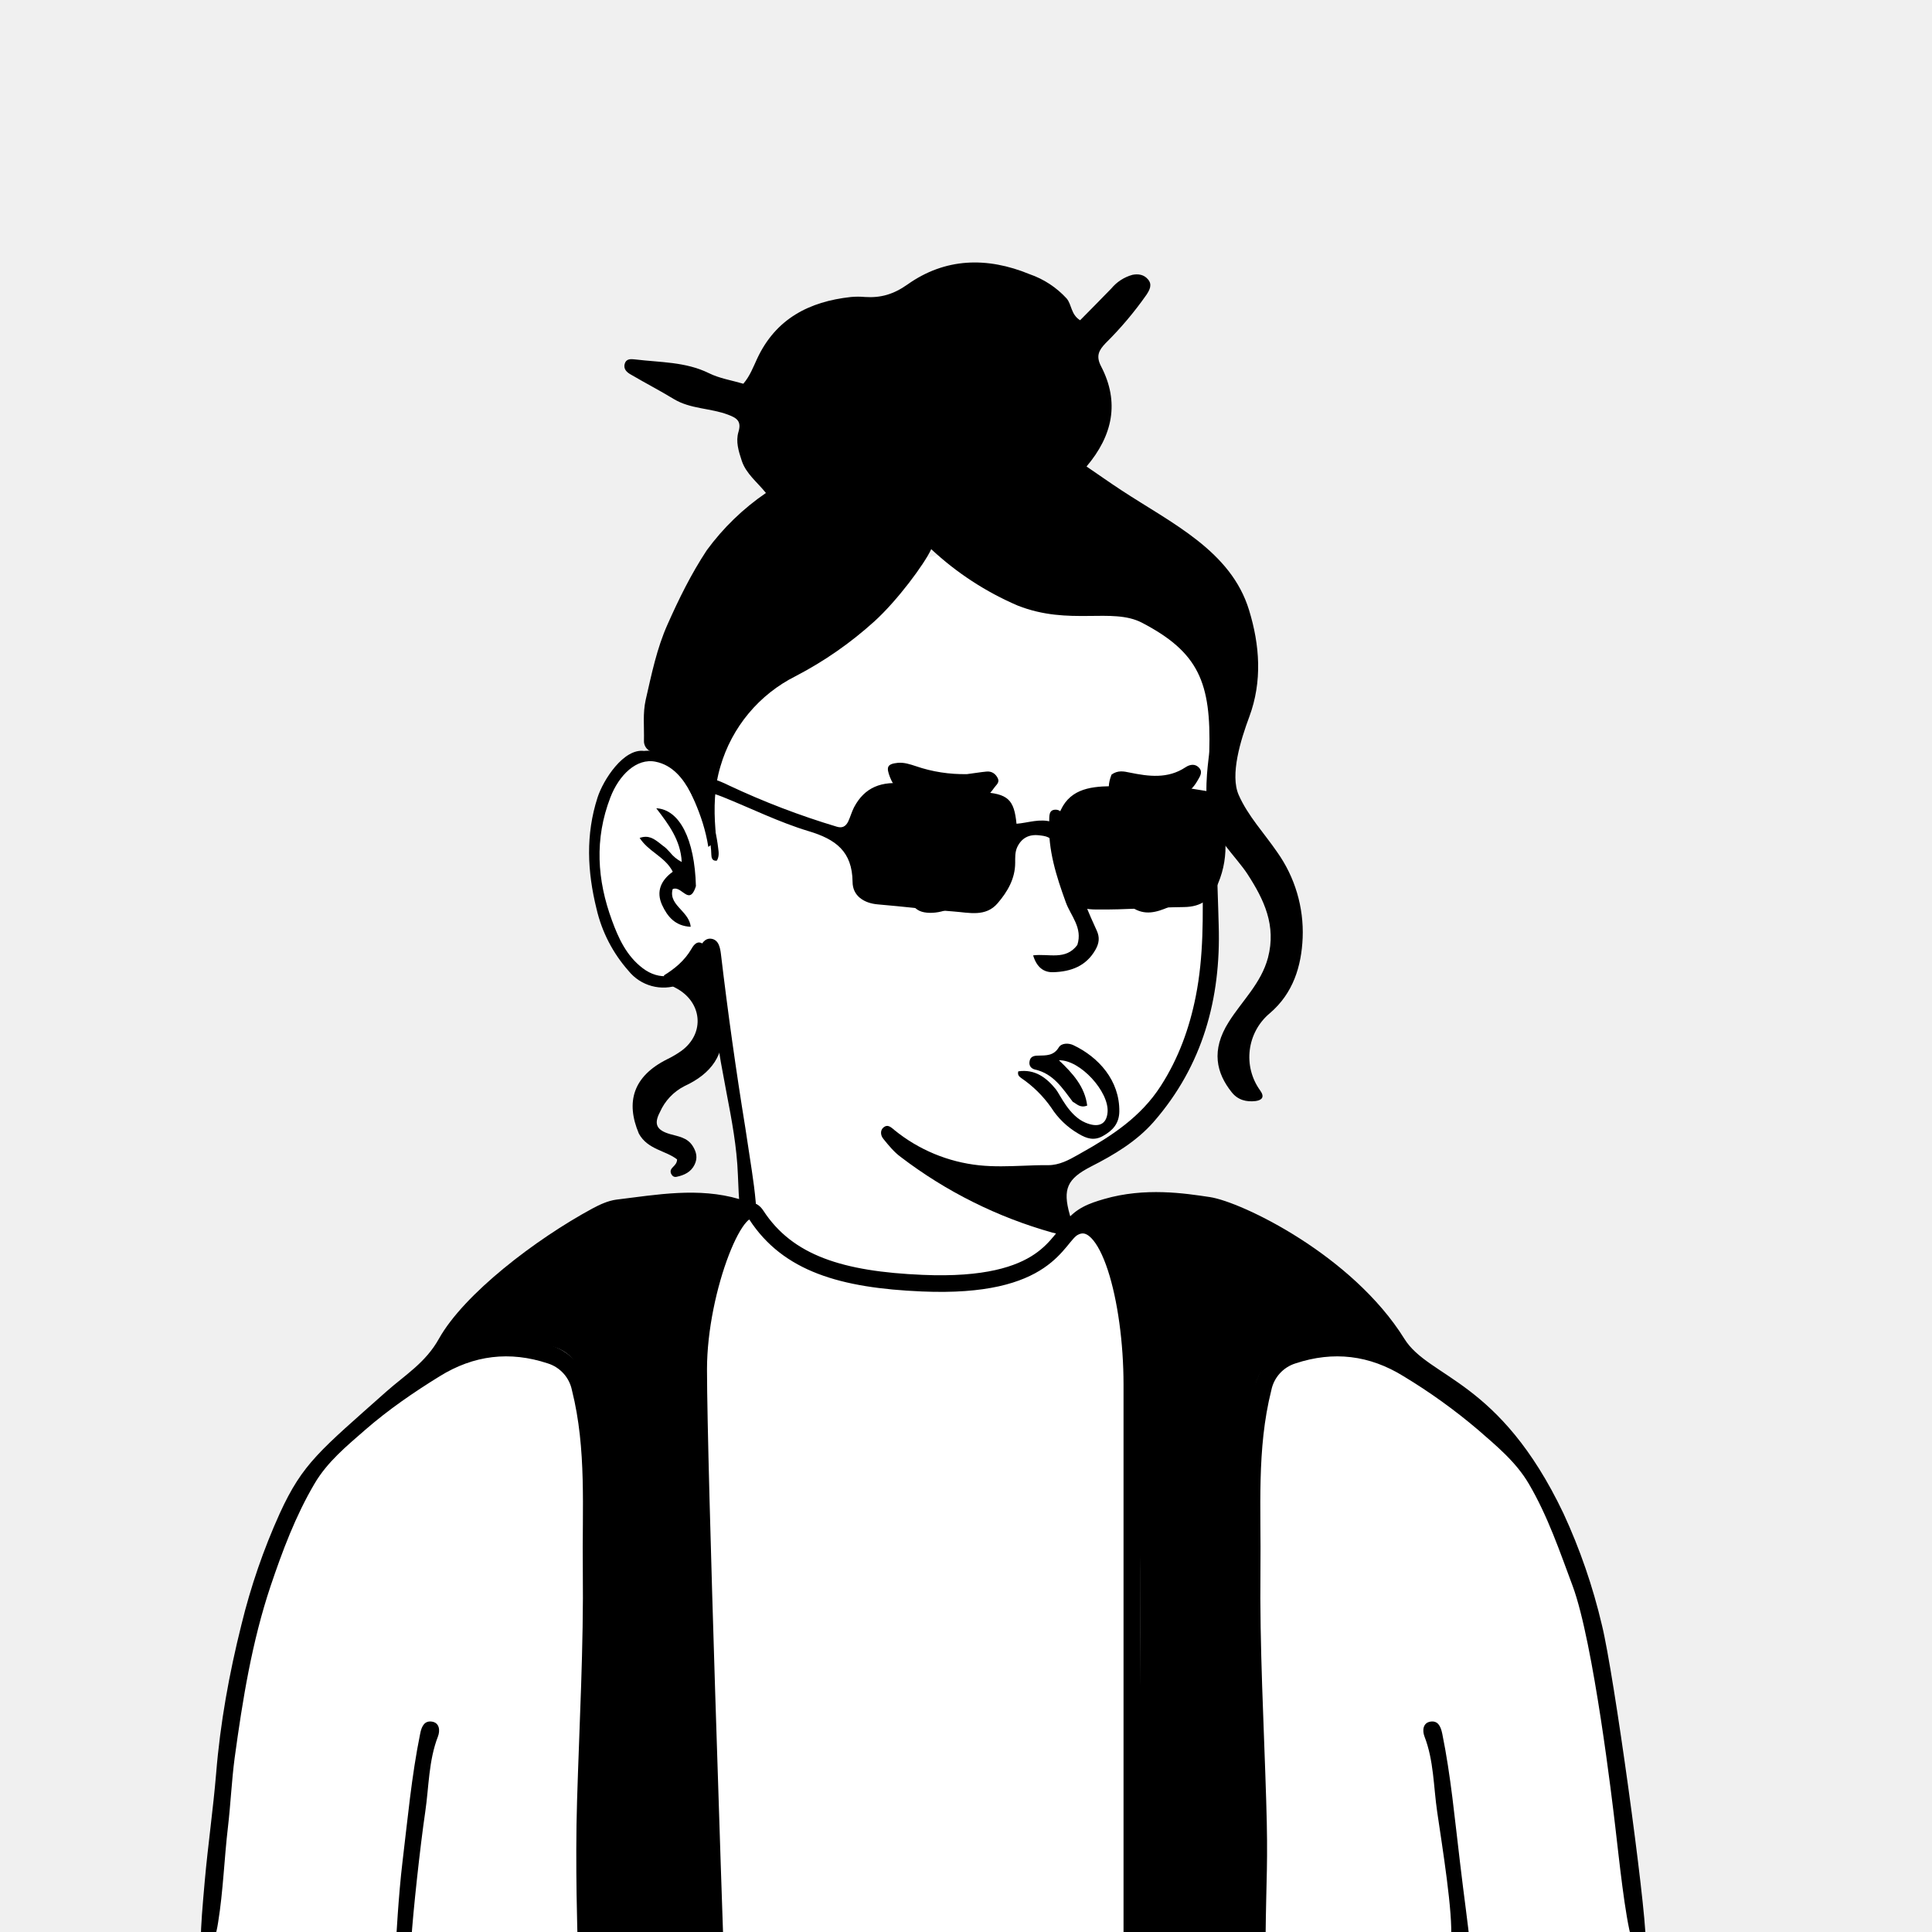
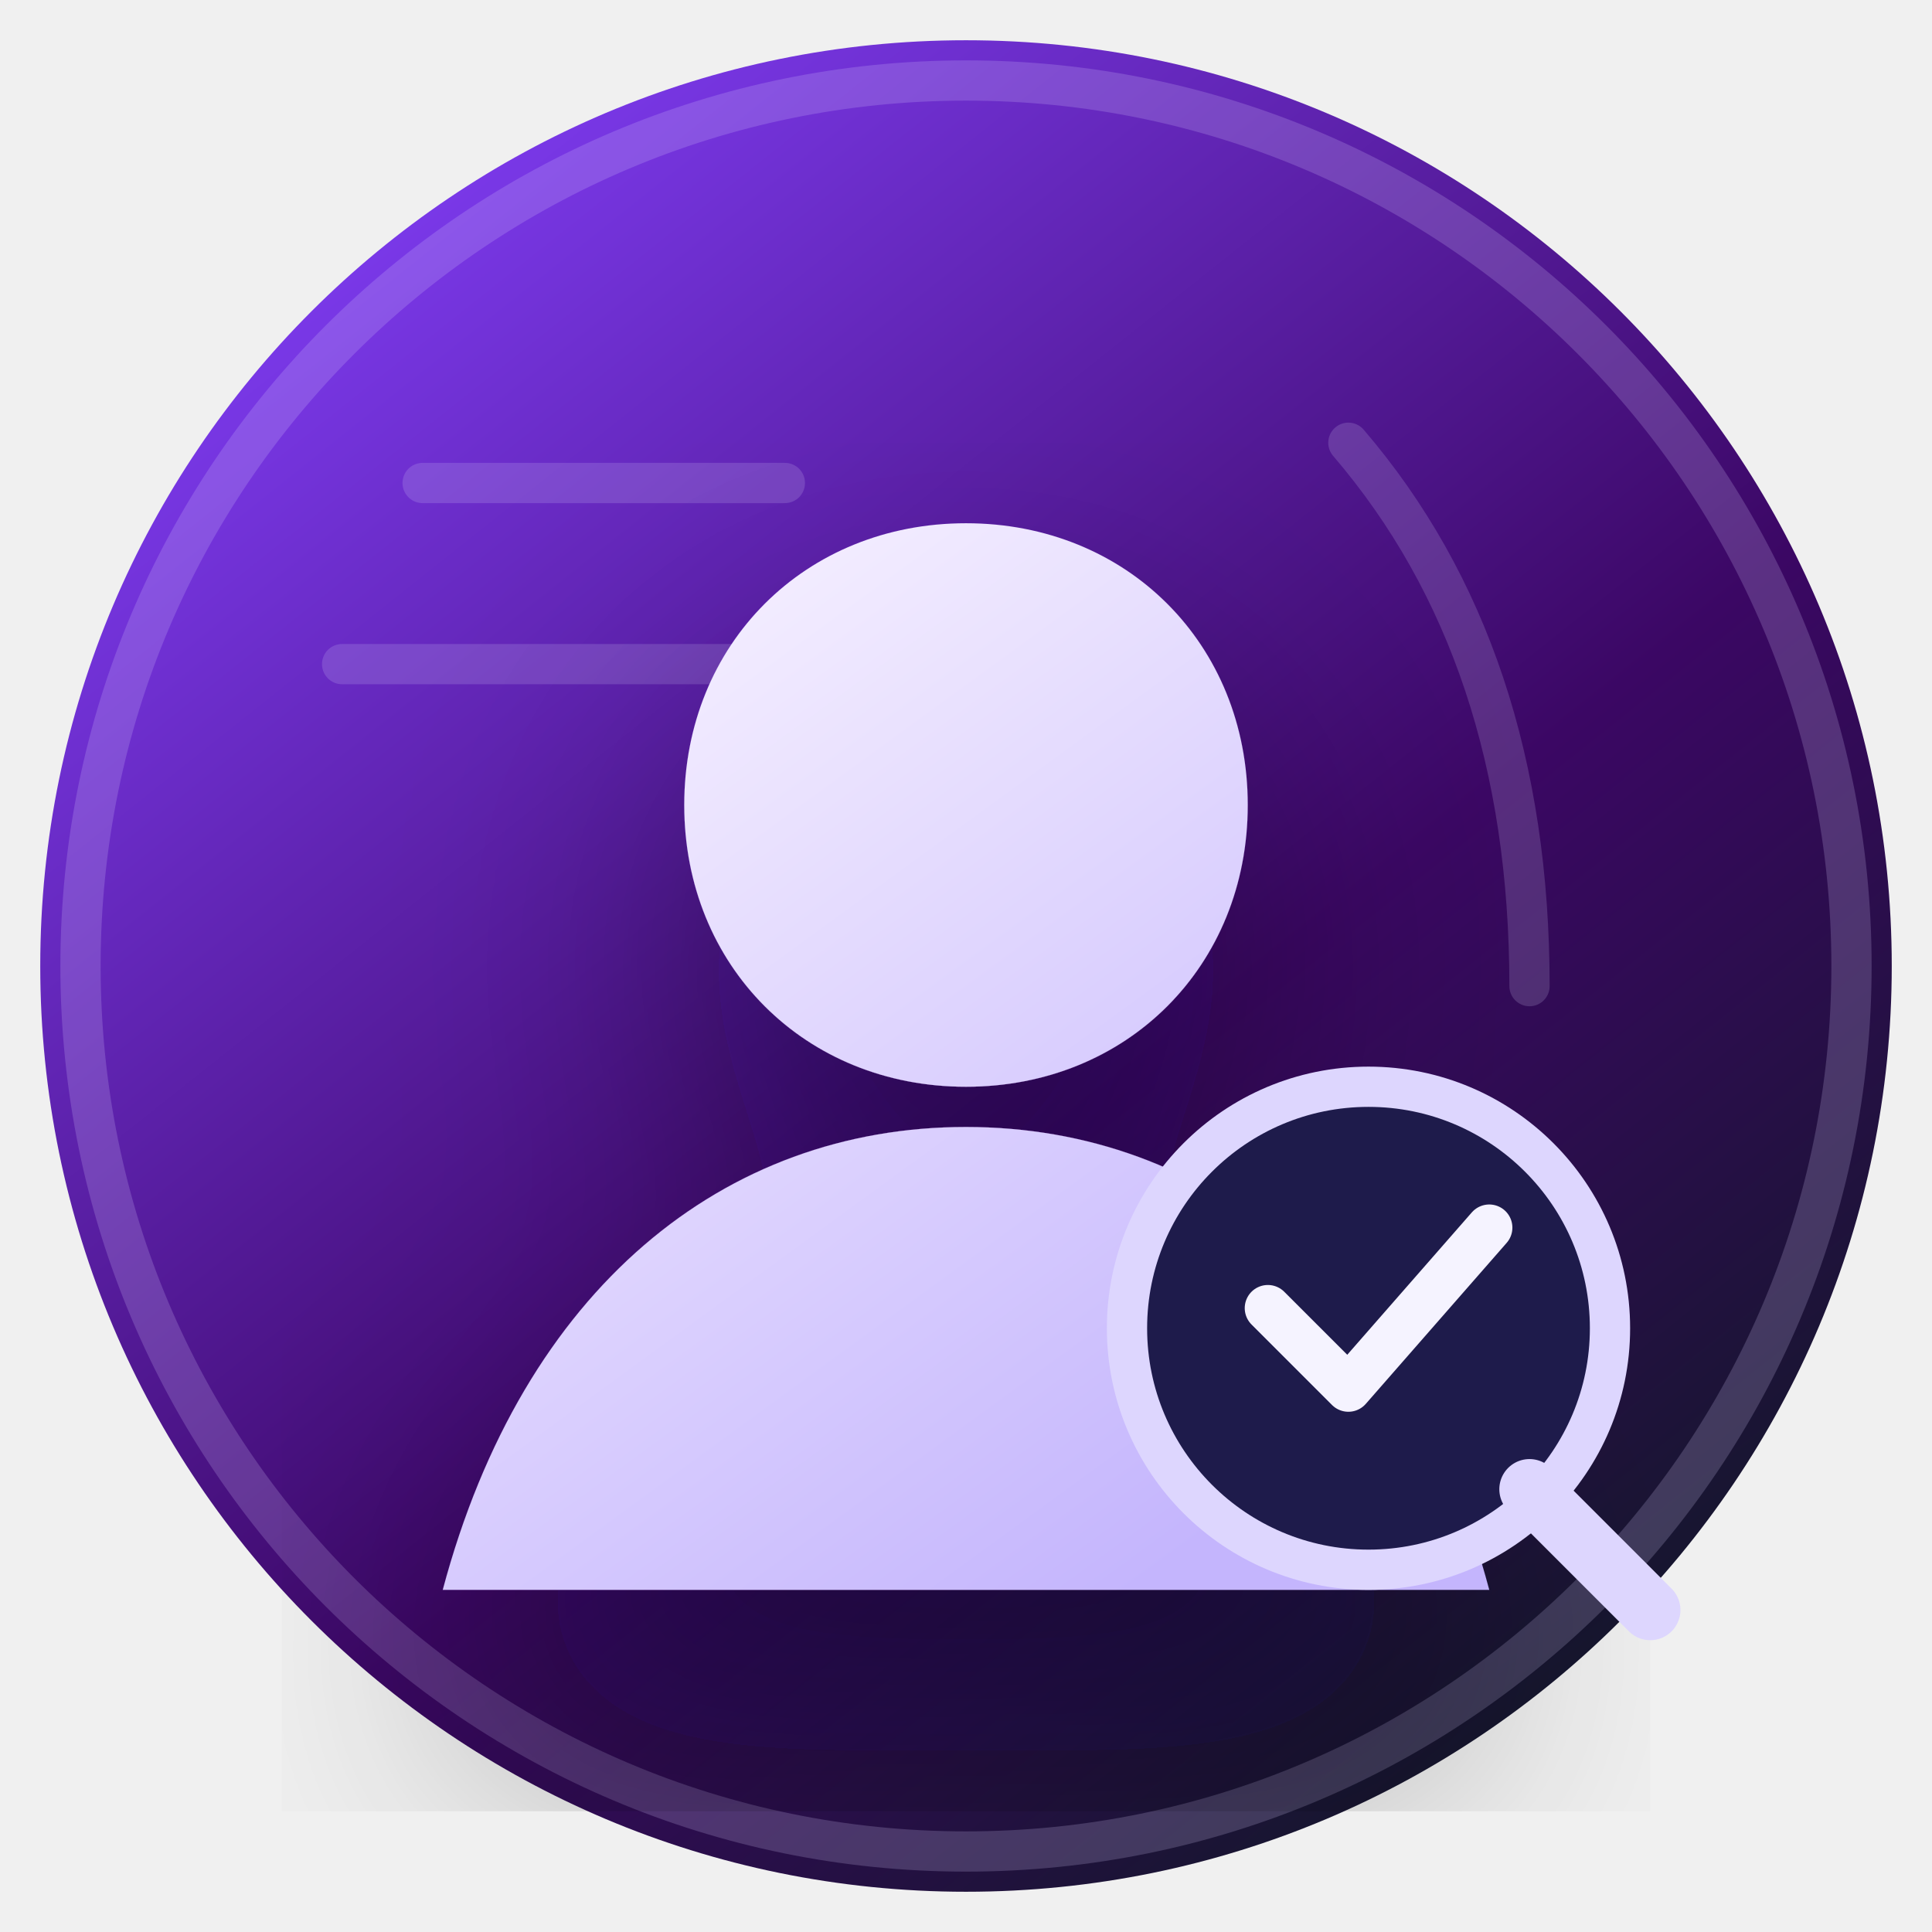
- <svg xmlns="http://www.w3.org/2000/svg" viewBox="0 0 1744 1744" fill="none" shape-rendering="auto">
-   <mask id="viewboxMask">
-     <rect width="1744" height="1744" rx="0" ry="0" x="0" y="0" fill="#fff" />
-   </mask>
-   <g mask="url(#viewboxMask)">
-     <g transform="translate(531 487)">
-       <path d="M554 727.7c-99.2 297-363.8 388.6-503.7 19.8-19.3-50.7 31-69.5 66.2-91.9 24.1-15.3 36.8-28.5 35.3-42.2-7-64.4-36.9-243.8-36.9-243.8l-3-5.8s.7-1.6-2.2 1.2c-3 3-9.9 34.2-37 34.2-24.5 0-49.2-10.9-61-86.3C7.2 285.6 9.6 214 40 201c12.5-5.3 24-7.2 35.2-.8 11.3 6.4-13-22 112-126C268.4 6.4 396.7-3.5 448.5 8 500.3 19.5 552 44.8 574.9 98.5c27.8 65-25.9 114.3-14 262.5-2.2 53.6.8 171.2-146.6 210.6-28 7.5-19.3 48.4 22.7 58.4 67 21 117 72.3 117 97.9" fill="#fff" />
-       <path fill-rule="evenodd" clip-rule="evenodd" d="m554 266.2.1-1.4c4.1-36.4 8.2-71.7 27.1-103.4 6.5 4.4 5.7 10 3.7 15.2-19.9 51.2-18 104.4-16.2 157.6l.4 14c2.1 66.4-14.5 126.8-58.7 177.5-15.4 17.6-35.8 29.8-56.5 40.3-21.4 11-25.9 20.1-19.2 43.6l.8 2.6c1.4 3.9 2.8 7.9-1 11.8-4.5 4.6-9.5 3.3-14.8 1.8l-.6-.1a406.4 406.4 0 0 1-137-68.3c-6-4.4-10.8-10.3-15.5-16.1l-.3-.4c-2.5-3-3-7.8.5-10.4 3.3-2.5 5.8-.5 8.7 1.8l1 .9a145.5 145.5 0 0 0 76.3 31.7c13.4 1.4 26.6.9 40 .4 7.4-.3 14.8-.6 22.3-.5 10.2 0 18.7-4.7 26.7-9.2l2.8-1.6c27.8-15.5 54.3-32.8 72.2-60.7 16.1-25 25.9-52.2 31.6-80.9 7.2-36.1 6.6-72.7 6-109.8-.3-12-.5-24.2-.5-36.4ZM50.6 190.8c21.9-1.7 34 11.2 44.3 26.3a140.4 140.4 0 0 1 22.4 61.5c.5 3.7 1 7.6-1.2 11.3-4.5.6-4.9-3-5-5.6-.5-20.7-9.7-38.7-18.9-56.1-6.6-12.5-16.2-24.6-31.4-27.6-17.2-3.5-33 12-40.8 32.2-14.5 37.6-12 74.6 1.4 111 5.8 15.9 13.1 32.1 27.8 43.2 14.8 11.3 32.7 9.3 43.6-5.7l2-2.5c2-2.6 4-5.1 5-8 2.1-5.8 5.4-11.2 11.3-10.4 6.8 1 8 8.3 8.7 14a3661 3661 0 0 0 22 156.7l5.9 38.8c2.6 17.1 5.6 41.7 3.6 52.1a28 28 0 0 0-.3 2.2c-.4 2.8-.6 5-4.2 5.5-4.9.8-7-2-7.7-6.4-2.3-17-3-23.6-4-49.6-.9-25.2-5.6-50-10.4-74.9l-5-27c-5.2-30.8-10.3-62-10.8-97l-2 3c-7.6 11.3-13.7 20.5-24.5 24a40.5 40.5 0 0 1-46.1-12.5 127.8 127.8 0 0 1-28.8-55.8c-8.4-34-9.9-67.1.9-100.6 5.2-16.1 23.7-44.7 42.2-42Zm34.6 127.5c4.4 3.2 8.4 6 12-5.4-1.1-42.2-14.7-69.2-35.8-70.3 11.2 14.6 22 28.8 23 48.5a32.3 32.3 0 0 1-10.7-8.8c-2-2.2-4-4.4-6.5-6l-3-2.4c-4.8-3.6-9.7-7.4-17.8-4.5 3.8 5.8 9 10 14.3 14 6 4.7 12 9.3 15.6 16.5-10.6 7.7-15.2 17.7-9.7 29.9 4.8 10.5 11.9 19.2 25.9 19.8-.6-6.3-4.7-10.9-8.8-15.4-5-5.4-9.7-10.6-7.5-18.6 3.2-1.5 6.2.7 9 2.7Z" fill="#000" />
-     </g>
-     <g transform="translate(178 1057)">
-       <path d="M1301.3 694.3H182L6 692s25.8-236.8 36.7-268.4C69 348 95.3 256.1 163.2 211.3c29.6-19.6 53.3-37 55.2-47.6 1-5.3 97.8-99.7 115.3-109.2C417.2 8.9 498.5 36 498.5 36l.9 18.8s1.9 22.7 6.9 29.4c22.7 31 101.3 50.4 154.1 54.7 66.3 5.3 138.5-24.7 140.7-46.7 1.7-17.3-21.4-48.5 11.8-61.6C838.5 20.6 914.5 27 941 37.3c34.1 13.2 99 53.5 130.3 93.4 12.2 15.6 14.7 59.5 56.3 72.4 62 19.1 109.6 108.7 135.3 220.5 13.1 57.2 38.4 270.7 38.4 270.7Z" fill="#fff" />
-       <path d="M961 694H845.9l4.8-188.7s2.5-265.3-4.8-355.8c-2.4-29-20.3-69.5-32-57.8-68.3 68.3-163.6 53.8-172.2 54.6-23.3 2.2-61.7-7.6-106-28-12.3-5.8-40.7-39.9-40.7-39.9s-41.7 60.7-44.3 122c-4.2 100.4 4.9 268.3 8 338a7165 7165 0 0 1 4.5 155.6h-115s18.4-319.6 0-499.6c-8-76.7-122.7-9.1-118.9-35.4 7-48.6 106.4-118.4 157.5-132.2 20.1-5.4 109.7 5.9 109.7 5.9s5.2 51.2 28.4 70.8c10 8.4 57.2 30.6 105 35.9 55.3 6.1 113.4-6.2 146.7-22.8 44.3-22-17.2-48 22.6-75.2 39.6-27 62-16.7 92.8-15.7 95.4 3 209.3 131.5 191.9 137.3-25.2 8.6-120.3-32.8-130.5 39.5C939 305.2 961 694 961 694Z" fill="#000" />
-       <path d="m843.7 694.3-377.5-.3s-13.5-434.3-13.5-523.6c0-74 36.6-154.8 52-130.7 28.5 44.5 76.5 55 149 58.3 115 5.1 121.6-38 137.3-46.8 31.4-17.9 52.7 56.4 52.7 133v510.1Z" fill="#fff" />
-       <mask id="bodyVariant10-a" style="mask-type:luminance" maskUnits="userSpaceOnUse" x="453" y="259" width="392" height="433">
-         <path d="m467 692-14-432.5h392V692H467Z" fill="#fff" />
-       </mask>
-       <g mask="url(#bodyVariant10-a)">
-         <g transform="translate(396 278)" style="mix-blend-mode:difference">
-           <g fill="#fff">
-             <path d="m302.9 264.7-.5.1h.5Z" />
-             <path d="M410.3 250c-3-10-7.3-19.7-13-28.5a217.4 217.4 0 0 0-24.8-32.8 410 410 0 0 0-64.7-54.4 371.2 371.2 0 0 0-53.1-30A199.3 199.3 0 0 0 188 83.5c-12-.9-24.3-.1-36.2 2.3 11 1 22 2.8 32.7 5.4 14.8 4 33.2 11.6 49.3 18.1 20.5 9 40.7 18.8 59.8 30.5 29.6 19 53.5 38 76.8 62.8 12.4 14.3 20.5 25 28.4 40.5 3.7 8 6.4 16.6 8 25.3.8 6.1.7 5 .8 8.6v1.4l-.4 2.8v.1a44.4 44.4 0 0 1-19.2 27.3c-26.3 17-53 25.7-84.3 24.3-20.5-.8-41.7-6-58.8-10.7a385.2 385.2 0 0 1-61.8-22.6c-17-8-33.5-17.2-48.2-29-16.7-13.3-31.1-24.6-45-42.6-9.2-11.8-14.4-19.2-19.9-33l-.8-2.5c-1.6-5.4-1-2.5-1.7-8.3.2-3.5-.8-8 2.4-13.3a63 63 0 0 1 33.3-24c7.4-2.3 21.7-4.6 32.5-4.7 8-.1 16 1.2 23.9 2.4 15.7 2.8 28.7 6.9 44.7 13.5 14.7 6 29 12.8 42.9 20.4 29.1 16.6 63 42.2 70.4 67.4l.4 1.6v.2c.3 1.2.5 2.5.6 3.7v.3a114.5 114.5 0 0 0-.2 1.7l-.3 1.3c-1.5 4-7 7.6-15.3 10.1h-.3l-.3.2h.1a86 86 0 0 1-16.3 1.6c-9.5.1-18.9-1.6-28-3.8a126.6 126.6 0 0 1-38.1-15.5 189 189 0 0 1-26.9-18.4c-5.9-5-11.6-10.3-16.3-16.6-2-3-2.9-4.1-3.9-7.7a39.8 39.8 0 0 1 .2-.8l.2-.3v-.2l1.2-1.3.3-.4.3-.2c2.8-1.9 5.9-3.3 9-4.3 4-1.1 8.2-1.7 12.3-1.7a100.8 100.8 0 0 1 45.5 11.7 103 103 0 0 0-11.2-8.6c-12.8-8.2-29.1-15.6-44.6-14.2-12.4 1.7-19.9 6.7-20.1 20-.2 12.2 8.1 22.3 16.5 30.3 6.3 6 13 11.6 20.3 16.6a213.5 213.5 0 0 0 34 19c7.7 3 15.6 5.5 23.7 7.2 9.6 2.2 19.5 3.6 29.3 3 6.7-.3 13.5-1.1 19.7-3.8 25-9.7 16.6-42 3.8-58.7a158.2 158.2 0 0 0-36.9-35.3 284 284 0 0 0-51.1-29.7c-14-6.3-28-12.5-42.8-16.8a209.3 209.3 0 0 0-39.5-7.7c-7.8-.4-15.6 0-23.2 1.1A76.8 76.8 0 0 0 77.2 147a49.5 49.5 0 0 0-13 15.9 49.1 49.1 0 0 0-3.4 24c1.6 18.5 11.9 35 22.9 49.6a187.5 187.5 0 0 0 30.9 32.4c11.3 9.5 22.6 19.1 35 27 25.6 16 53.7 27.7 82.4 36.6 28.4 8.3 57.8 16 87.6 14.2a144 144 0 0 0 75.9-29 55.6 55.6 0 0 0 19-35.6 90 90 0 0 0-4.2-32Z" />
-             <path fill-rule="evenodd" clip-rule="evenodd" d="M528.4 299.2c2 3 4 6.1 4.8 9.6 1 4.7 1.3 11-3 14.2-2.5 1.4-5.6 1.7-8.5 2l-1.4.1c-5.3.4-10.6.5-15.9.4h-.4c-2.8 5.2-5.5 10.5-8 16 1.3-5.1 3-10.6 5-16.2a213 213 0 0 1-8-.5 142.3 142.3 0 0 0 3.3 8.2l-.5-.7-.6-1c-1.4-2.1-2.8-4.3-4-6.6a126.6 126.6 0 0 1-26-5c-5-1.5-10.6-3.3-12.2-8.7-1.3-5-.3-11 4.2-14a142 142 0 0 1 18.1-12.4c-.7-3-1.4-6.3-1.8-9.5-.7-7.3-1.7-22.4 9-22.2 4.4 1 7.9 4 11.2 6.8l1.6 1.3a150.9 150.9 0 0 1 8.8 8.5c3.8-1.7 7.7-3 11.6-4.2 3.1-.8 6.4-1.4 9.5-.4 3.8 2 4 7 3.5 10.8-.5 2.8-1.4 5.4-2.7 7.9l-3.5 7.1c2 2.6 3.8 5.3 5.6 8l.3.5Zm-8.8-20.8c-1.7.3-3.4.7-5 1.3l-.4.1-.5.2 3.6 4.2 2.4-5.8Zm-37.2-11.6 4 2c2.5 1.8 4.9 3.7 7 5.8a349 349 0 0 0-12.5 6.8 58.4 58.4 0 0 1-1-14.2l.8-.4h1.7Zm-3.3 30.2c-4.7 2.7-9.4 5.6-13.8 8.7 6 2 12.4 3.4 18.8 4.2a244.4 244.4 0 0 1-5-13Zm9 13.4-4.3-16v-.1l2.8-1.6c5.4-3 11-6 16.6-8.5a222 222 0 0 1 9.6 10.8l-6.6 16.5c-6 0-12.2-.4-18-1Zm29.3-9.7-5.8 10.8c4.3 0 8.6-.3 12.9-.8l-.9-1.4c-2-2.9-4-5.8-6.2-8.6Z" />
-             <path d="M262.6 221.8c2 6.7 3.6 10.8-3.4 12.4-5.4 1.1-11 .5-16.4.4-.8 0-1.1 0-.2.3a45 45 0 0 0 9.6 3.6c12.6 3.2 17.6-6.8 10.4-16.7ZM412.8 353.9c-4.7 2.5-9.9 4.1-15 5.8a237 237 0 0 1-21.2 5.6 261 261 0 0 1-58.3 5c-22.6-1-45-4.8-66.8-11-18-5-45.7-11.8-72.3-22.3l-5.7-2.3a851 851 0 0 0 56.3 29.5 196.2 196.2 0 0 0 55.3 16.5c18.7 3.2 37.7 4.2 56.7 3 10.3-.6 20.8-1.6 30.9-4.3a134 134 0 0 0 39-17.4c8.7-6.3 15-15 21.4-23.6-6.6 5.7-12.6 11.2-20.3 15.5ZM391.5 147.3l-4.2-2.4 7.3 7a340.7 340.7 0 0 1 50.5 71.3c-8.6-31-23-61.4-53.6-76ZM18.6 152c5.3-8.4 19-25 29-31.4A100 100 0 0 1 75.5 106a95.2 95.2 0 0 1 21.2-2.5 69.2 69.2 0 0 0-23.6-2.9A78.2 78.2 0 0 0 44 111c-13.7 8-24 20.7-32 34.1a89.6 89.6 0 0 0-11 45c.8 19.6 8 38.5 18.3 55a300 300 0 0 0 38 44.2l15.1 14.5A518 518 0 0 1 27.1 242c-14.5-23.5-21.2-43.7-18.5-62.6a64 64 0 0 1 10-27.5Z" />
-             <path fill-rule="evenodd" clip-rule="evenodd" d="M134.7 341.1c-1.8-3-3.7-6-5.8-8.9l-.6-.7-.5-.6 1.4-2.6c1.3-2.1 2.5-4.3 3.3-6.7.8-3.5.8-8.2-2.3-10.6a7 7 0 0 0-4.4 0 43.7 43.7 0 0 0-11.4 4.2A264.7 264.7 0 0 0 91.6 294c-1-.9-2.1-1.8-3.4-2.4-3.5-1.4-5 3.2-5.3 5.8a64.1 64.1 0 0 0 2.5 20.5c1 4.3 2.3 8.6 3.7 12.8l-4 2.8-.7.5-9.8 7c-3 2.3-6.4 4.9-7 8.9-.7 3.5-.5 8.3 2.9 10.4 3.6 1.2 7.5 1.5 11.4 1.8l2.4.2c5.3.4 10.6.4 16 .1 2.3 6.7 4.7 13.4 7.3 20 .2.9.7 1.7 1.3 2.4-.7-1.2-1-2.6-1.2-4l-.4-1.9-1.5-6.5-2.2-10.2c2 0 4.1-.2 6.2-.4-1.2 4.6-2.1 9.4-2.7 14.1 1.4-4.9 3.1-9.7 5.1-14.3a464.7 464.7 0 0 0 10.6-1.2l7.8-1c1.2-.2 2.4-.6 3.6-1a7 7 0 0 0 2.4-3c2-4.7.8-10-2-14.2Zm-44-32.9c4.8 4 9.3 8 13.6 12.4l-9.4 6c-1.7-6.7-3.2-13-4.2-18.4Zm2.5 34.4-8.4 5.7c3.5.2 7 .3 10.5.2l-2.1-6Zm7.3 5.8-2.3-9.2 4.7-3c3.1-2 6.8-4.2 10.5-6.2 1.6 1.8 3.4 3.7 5 5.7a230.1 230.1 0 0 0-4.3 11.6c-4.5.5-9 .9-13.6 1Zm19.8-3.5-1 1.9 7.2-1c-1-1.5-2.5-3.3-4-5.2l-.5 1-1.7 3.3ZM380.5 75.7c-1.2-2-3-3.5-5.2-4.4l-8-3.8c.3-14 .3-27.9-.3-41.8-.3-2-1.1-5.4-3.7-4.6a17.3 17.3 0 0 0-3.6 5 341 341 0 0 1-19.6 29.4 646.9 646.9 0 0 0-43.3-16.7c-1.8-.6-3.6-1.2-5.3-.4-4.3 3.3-3.8 10.2-1.7 14.6a64 64 0 0 0 9.8 12.5l.2.2c5.4 5.8 11.2 11.1 17 16.4l1.6 1.4 1 1a5872 5872 0 0 1-15 9.4 27 27 0 0 0-5.7 4 6 6 0 0 0 0 6.6 3 3 0 0 0 2.6.8c1.5 0 3-.3 4.6-.5 5.1-.9 10.2-2 15.3-3.1l5-1.2 9-2a3942 3942 0 0 0 12.6 11.1c4.2 3.7 10.2 9 14.2 5.6 3.4-3.3 3.8-8.2 4.1-12.7l.2-2.3.5-8.6 6.2-1.2c.5 0 1-.2 1.4-.3 1.4-.3 2.8-.6 4-1.3 4-2.9 4-9 2-13Zm-20-12.7v1.4l-9.3-4.1 5.6-6a57 57 0 0 0-8.4 4.8 242.4 242.4 0 0 1-4-1.7l-1.4-.6c6.5-6.2 12.5-12.8 18-19.8-.3 7.4-.4 16.6-.5 26Zm-55-7A1166.6 1166.6 0 0 0 337 85a225.8 225.8 0 0 1 23.2-6v-.5c-5.7-2.6-11.5-5-17.3-7.5l-3.5-1.5a55 55 0 0 1-5.6 3 94 94 0 0 1 3.5-3.9l-5-2.1a54 54 0 0 0-.7.6l.4-.5.1-.2c-8.8-3.6-17.6-7.2-26.6-10.5Zm5 38.4c3.3-3 6.5-6.2 9.6-9.4l4.5 4.1a556 556 0 0 0-14 5.3Zm38.5 1 1.8 1.7 1 .9c1.5 1.2 3.7 3.2 6.7 4.4h.5c.3-2.6.6-5.7.7-9.3L349 95.4Z" />
-           </g>
-         </g>
-       </g>
-       <path d="M1295 694c-6.2-21.3-11.5-73.3-14.9-102-2.4-20.7-19.6-166.5-38.5-217.4-11.6-31.1-22.4-63-39.5-92.1-11.7-20-29.3-34.3-46-48.9a513 513 0 0 0-67-48.2c-30.9-19.2-63.4-23-97.6-11.7a32 32 0 0 0-21.9 24.3c-13.4 53.3-9.1 107.6-9.8 161.6-.8 69.8 3.1 139.5 5.2 209.2 1.8 57.2 0 66.7-.6 125.2h-14.5c-.9-32.2-.4-15.3-.6-47.5-.2-47.6-.8-95.1-1.6-142.7-.6-37.8-.3-75.7-2.8-113.5-2.6-39.6-2.7-79.1.7-118.6 2.5-28.2.1-57 11.3-84.3 9.4-23 28.3-31.8 49.9-33.5 22.4-1.7 45.7-4.8 69.8 9.3-4.8-16.6-15-24.7-22.6-34-28-34.2-65.5-55.5-103.6-76.8-39.3-22-80.7-19-122.6-17.4-6.5.3-12 3.8-17.8 6.7-7.5 4-15.3 7.3-26.6 4.8 9.5-13 22.1-17.3 35.1-21.1 37.1-10.8 73-5.2 95.7-1.8C943 28 1042.7 76 1089.7 151.5c22.3 35.9 85.8 36.4 143.6 157.6a528 528 0 0 1 34.7 100.7c10.9 44 39.5 252.6 39.5 284.2H1295ZM15.3 694c2-6.9 2.7-9.9 3.6-15.7 4.6-28.4 5.5-57.6 8.9-86.3 2.4-20.6 3.3-41.4 6-62 7.2-52.7 15.6-105 32.5-155.4 10.7-31.7 22.4-63 39.5-92.1 11.7-20 29.3-34.3 46-48.9 20.7-18 43.5-33.7 67-48.2 30.9-19.2 63.4-23 97.6-11.7a32 32 0 0 1 21.9 24.3c13.4 53.3 9.1 107.6 9.8 161.6.8 69.8-3.1 139.5-5.2 209.2-1.8 57.2.5 125 .5 125l14.6.2c.9-32.2.4-15.3.6-47.5.2-47.6.8-95.1 1.6-142.7.6-37.8.3-75.7 2.8-113.5 2.6-39.6 2.7-79.1-.7-118.6-2.5-28.2-.1-57-11.3-84.3-9.4-23-28.3-31.8-50-33.5-22.3-1.7-45.6-4.8-69.7 9.3 4.8-16.6 15-24.7 22.6-34 28-34.2 65.5-55.5 103.5-76.8 39.4-22 80.8-19 122.7-17.4 6.5.3 12 3.8 17.8 6.7 7.5 4 2.3 11.5 6.4.7 5.8-15-2-13.2-15-17-37-10.8-74-4-111 .5-7.4 1-14.8 4.4-21.5 8-51.4 27.8-116 77.2-138.6 117.6-12 21.6-30.7 32.8-47.5 47.7C111 252.3 95.3 263.8 74.6 309a573.6 573.6 0 0 0-34.7 100.7c-11 44-19.1 88.6-22.8 134.2-2.7 32.4-7.4 64.8-10.3 97.4-2 22.8-3.5 39.7-3.5 52.6h12Z" fill="#000" />
-       <path d="M1131.8 694c2-23.7-8-84.7-12.5-115.7-3.3-22.6-3-46-11.4-67.7-2.1-5.4-1.5-12.4 5.3-13.5 6.4-1 9.2 3.5 10.7 10.8 7.8 38.3 11.3 77.2 16 116 3.5 30 7.8 60 8.5 70l-16.6.1ZM193.3 694c1.4-23.6 8-84.7 12.6-115.7 3.3-22.6 3-46 11.4-67.7 2.1-5.4 1.5-12.4-5.3-13.5-6.4-1-9.3 3.5-10.7 10.8-7.8 38.3-11.3 77.2-16 116-3.6 30-5.7 70.1-5.7 70.1h13.7Z" fill="#000" />
-       <path d="M467.4 694.3S452.7 266.8 452.7 179c0-72.8 36.6-163 52-139.2 28.5 43.8 77.2 58.4 149.7 61.5 115 5 120.9-41.3 136.6-50 31.4-17.6 52.7 66 52.7 141.4V694" stroke="#000" stroke-width="15" />
-     </g>
-     <g transform="translate(266 207)">
-       <path d="M372 289.7a220.2 220.2 0 0 1 53.4-51.7c-8-10-17.8-17.2-21.8-29-2.9-8.8-5.6-17.4-3-26.1 2.9-9.7-1.4-12.6-9.5-15.6-15.9-6-33.7-5-48.7-14-12.7-7.7-25.8-14.5-38.6-22-3.7-2-7.4-5-5.8-10.1 1.6-5 6.3-4 9.8-3.7 22.2 2.7 45 2 66 12.3 9.6 4.8 20.7 6.5 31.2 9.6 6-7 8.9-15 12.5-22.7 16.8-36 47-51.5 84.6-55.6 4.3-.4 8.6-.4 12.8 0 14.2.9 25.7-2.4 38.3-11.3 34-24.1 71.8-25.1 110.2-9.3a81.2 81.2 0 0 1 33.5 22c4.7 5.7 3.7 14.3 12.1 19.6 9.1-9.3 18.8-18.9 28.2-28.7a37.8 37.8 0 0 1 19-12.3c5.3-1.1 10.5-.2 14 4 4.2 4.7 1.6 9.6-1.3 14a318.8 318.8 0 0 1-36.9 43.7c-6 6.3-9 11.5-4 21 16.7 32.2 10.6 62.2-13.2 90.3 10.8 7.3 21 14.6 31.4 21.4 45.7 30 99 54.8 115.3 108.2 9.7 31.6 12.1 64.4.2 96.4-7.7 20.7-17.6 52.4-9.5 70.6 8.4 19 23 34.4 34.7 51.5a125 125 0 0 1 23 77.4c-1.1 25.5-8.5 50-29.6 68a51.5 51.5 0 0 0-8.8 69.7c4.4 6 1.6 8.8-4 9.6-8.4 1-16.1-.9-21.7-8-13.7-17.2-18.9-37.7-2.6-63.4 12-19.1 29.2-34.8 35.4-58 7.6-29.1-3.5-52.3-18.4-75.3-9.8-15.2-32.6-36.3-35.6-55.2-4-25 .8-49.4 1-55.5 1.8-62.4-9.6-89.7-60.8-116.4-27-14-65.5 2.9-112-15.4a270.5 270.5 0 0 1-78.2-51c-5.8 13-30.7 46.6-51.4 65.3a337.6 337.6 0 0 1-70.7 49.2 132.6 132.6 0 0 0-68.2 81.7c-5.5 18.3-6 37.6-4.5 56.7.4 5.6 1.4 10.8-6.4 15.9-2.4-15.1-6.8-28.1-12.2-40.7-8.2-19.2-18.6-36.8-39.2-45.3a10 10 0 0 1-6.7-10c.3-12.3-1.2-24.5 1.6-36.9 5.3-23.1 10-46.4 19.8-68.2 10.1-22.7 21-45 35.3-66.7ZM310.7 816.3c-12.1-28.6-5.1-51.7 25.3-67 4.6-2.2 9-4.8 13.1-7.7 21.7-15.9 18.8-44.6-5.5-57-4.3-2.2-8.2-4.7-10.3-11.1 9.7-6 18.6-13.2 24.9-24 5.1-9.2 10.7-6.7 16 2.8 7.6 13.5 1 28.7 6.4 42.4 2.8 7 4 14.8 5 22.4 4.1 27.8-10 45.4-33.7 56.3a48 48 0 0 0-22.2 23.5c-5.7 10.8-3 16.3 9 19.8 7.6 2.2 15.6 3 20.6 10.8 3.6 5.7 4.5 11 1.7 16.8-3.2 6.7-9.4 9.6-16.3 11-2.4.5-4-.8-5-3-2-5.6 5.4-6.2 5.5-12.7-10-8-26.6-8.8-34.5-23.3Z" fill="#000" />
-     </g>
-     <g transform="translate(791 871)">
-       <path d="M177.4 123.6c-9.2-12.1-17.5-25.4-34-29.1-3.8-.9-5.8-3.7-5-7.6.7-4.3 4.2-5 7.7-5 7.2-.2 14 .3 18.7-7.5 2.4-3.9 8.7-4 13-2 22.9 10.8 42 32 41.6 60-.2 11-6.1 17.2-14.7 22-7.9 4.5-14.7 2.6-22.5-2.2a71.7 71.7 0 0 1-24.3-23.4 105 105 0 0 0-27.1-26.7c-1.7-1.3-3.5-2.6-2.6-6 15-2.2 25.4 5.6 34 16.3 3.8 4.8 11.8 23.8 26.6 30 11.1 4.7 19.1 2.2 20-9.5 1.4-18.4-24.7-47.3-43.9-46.8 12.7 12 23.4 24 25.5 40.9-6.5 2.5-9.4-1.6-13-3.4Z" fill="#000" />
-     </g>
-     <g transform="translate(653 805)" />
-     <g transform="translate(901 668)">
-       <path d="M71.5 185c5-15.6-6-26.3-10.4-38.5-8.6-23.7-16.2-47.4-15-73 .2-4.6-.7-10.7 6-10.6 5.1.2 7.9 5.2 8 10 1.6 35.5 14.5 67.7 29 99.3 2.7 6 2.1 11.1-1.1 16.9-8.5 15.1-22.3 20-38.2 20.5-8.7.3-15-4.5-18.2-15.2 14-1.8 29.4 4.8 39.9-9.4Z" fill="#000" />
-     </g>
-     <g transform="translate(610 680)">
-       <path d="M407.4 122.5c13 .3 25.4 1.1 37.6 2.5 3 .4 5 3.3 5 6.7 0 3.3-1.7 5.6-4.7 7-11.2 4.8-22 8.2-33.7.2-6.5-4.5-9-8.7-4.2-16.4ZM251.2 124c6.4 2.8 5.6 6.6 3 10.6-5.9 8.6-27.3 12.5-36 6.6-5-3.4-8-8-5.6-14 2.5-6.2 7.7-5.6 12.8-3.6 8.3 3.3 16.5 1.7 25.8.4ZM419.6 111c-4.2-9.5-9.9-15.2-19.8-15.7-6-.3-7-5.1-8.9-9.8 2-1.5 3.5-3.7 5.3-3.8 21.1-1.7 42.4-1.8 63.5-.1 6 .4 9.3 8 3.2 10.4-10 4-12.5 13.2-18.5 19.8-8.2 9-15.2 9.1-24.8-.8ZM229.6 81.1c12.2.7 23.1 1 34 2 3.6.3 8 1.8 8 6.7 0 5.6-4.6 5.2-8.3 5.1-6.3 0-9.7 2.7-12.5 8.6-3.4 7.4-6.9 15.3-18 14.8-10.5-.6-15.1-7.2-18.2-15.2-2-5.7-4.9-8.4-10.9-8.2-3.4.1-7.1-.2-7.5-4.9-.4-5 3-6 7-7.2a67.7 67.7 0 0 1 26.4-1.7Z" fill="#000" />
-     </g>
-     <g transform="translate(610 680)">
-       <path d="M401.2 30c17.6.1 34.2-.2 50.6.5 9.6.4 19.2 2.3 28.7 3.8 3.4.6 6.2 2.3 7.5 6.1 8.7 25.6 12.5 51.2 1.5 77.2-5.7 13.7-14.6 21-30.8 21.2-26.3.3-52.7 2.5-79.1 2.2-17.3-.1-24.9-5.4-29.4-21.8C347 107 339.6 96 340 82.6c.3-7.3-6.8-8-12.2-8.6-9-1-15.7 2.5-19.6 10.8-2 4.4-1.8 9.2-1.8 13.9 0 14.5-6.9 26.2-15.8 36.6-10.8 12.7-25.9 8.5-39.6 7.5-22.8-1.6-45.6-4.5-68.4-6.4-12.7-1-23-7.7-23-20.4-.3-27.4-15.2-38.4-39.6-45.7-26.6-8-51.9-20.6-77.8-31-9.7-4-21-5.1-27.4-17.2 12.3-2.3 23.3 2 33.4 7a702 702 0 0 0 97 37.1c5.3 1.7 8.3-.4 10.4-4.5 2-4.2 3.2-8.8 5.3-12.9 9.5-18 24.6-24.3 47.4-21.2 22.2 3 44.4 6.4 67 7.4 25 1.2 30.1 7 32.3 28.6 10.5-.8 21-5 32-1.6 3.4 1 5.3-4 6.4-7 8-22.1 26.6-25 46.4-25.3 2.6 0 5.1 0 8.8.2Z" fill="#000" />
-     </g>
-     <g transform="translate(774 657)">
-       <path d="M98.9 41.8c6.6-.8 12-1.8 17.5-2.3 4.7-.5 8.2 1.8 10.3 6 1.9 4-1.5 6-3.4 8.8-14.9 21.7-37 16.6-56.8 13-14-2.6-30.4-5.1-37.1-22.7-3.5-9-2.8-12 7.1-13 5.7-.5 11 1.3 16.2 3 14.8 5.1 30.5 7.5 46.2 7.2ZM229.4 42.2c5.6-4 10.8-3 16.4-1.8 17.1 3.5 34.3 5.8 50.2-4.7 4.3-2.9 9.2-3.5 12.7.7 3.2 3.9.3 7.8-1.9 11.6-7 12.4-18.9 16.4-31.4 19.6-10 2.6-20.4 2-30.5 1.4-15.9-1-21.8-11-15.5-26.8Z" fill="#000" />
-     </g>
-     <g transform="translate(0 559)" />
+ <svg xmlns="http://www.w3.org/2000/svg" viewBox="0 0 96 96" fill="none">
+   <defs>
+     <linearGradient id="auditor-bg" x1="18" y1="10" x2="80" y2="88" gradientUnits="userSpaceOnUse">
+       <stop stop-color="#7c3aed" />
+       <stop offset=".58" stop-color="#3b0764" />
+       <stop offset="1" stop-color="#111827" />
+     </linearGradient>
+     <linearGradient id="auditor-user" x1="31" y1="24" x2="66" y2="72" gradientUnits="userSpaceOnUse">
+       <stop stop-color="#faf5ff" />
+       <stop offset="1" stop-color="#c4b5fd" />
+     </linearGradient>
+     <filter id="auditor-shadow" x="14" y="14" width="68" height="76" filterUnits="userSpaceOnUse" color-interpolation-filters="sRGB">
+       <feDropShadow dx="0" dy="8" stdDeviation="7" flood-color="#020617" flood-opacity=".36" />
+     </filter>
+   </defs>
+   <circle cx="48" cy="48" r="46" fill="url(#auditor-bg)" />
+   <circle cx="48" cy="48" r="44" stroke="#ddd6fe" stroke-opacity=".2" stroke-width="2" />
+   <path d="M21 24h18M17 33h24M67 22c6 7 9 16 9 27" stroke="#ddd6fe" stroke-opacity=".18" stroke-width="2" stroke-linecap="round" />
+   <g filter="url(#auditor-shadow)">
+     <path d="M48 26c-8 0-14 6-14 14s6 14 14 14 14-6 14-14-6-14-14-14Z" fill="url(#auditor-user)" />
+     <path d="M22 79c4-15 14-23 26-23s22 8 26 23H22Z" fill="url(#auditor-user)" />
  </g>
+   <circle cx="68" cy="66" r="12" fill="#1e1b4b" stroke="#ddd6fe" stroke-width="2" />
+   <path d="M76 74l6 6" stroke="#ddd6fe" stroke-width="3" stroke-linecap="round" />
+   <path d="M63 65l4 4 7-8" stroke="#f5f3ff" stroke-width="2.3" stroke-linecap="round" stroke-linejoin="round" />
</svg>
